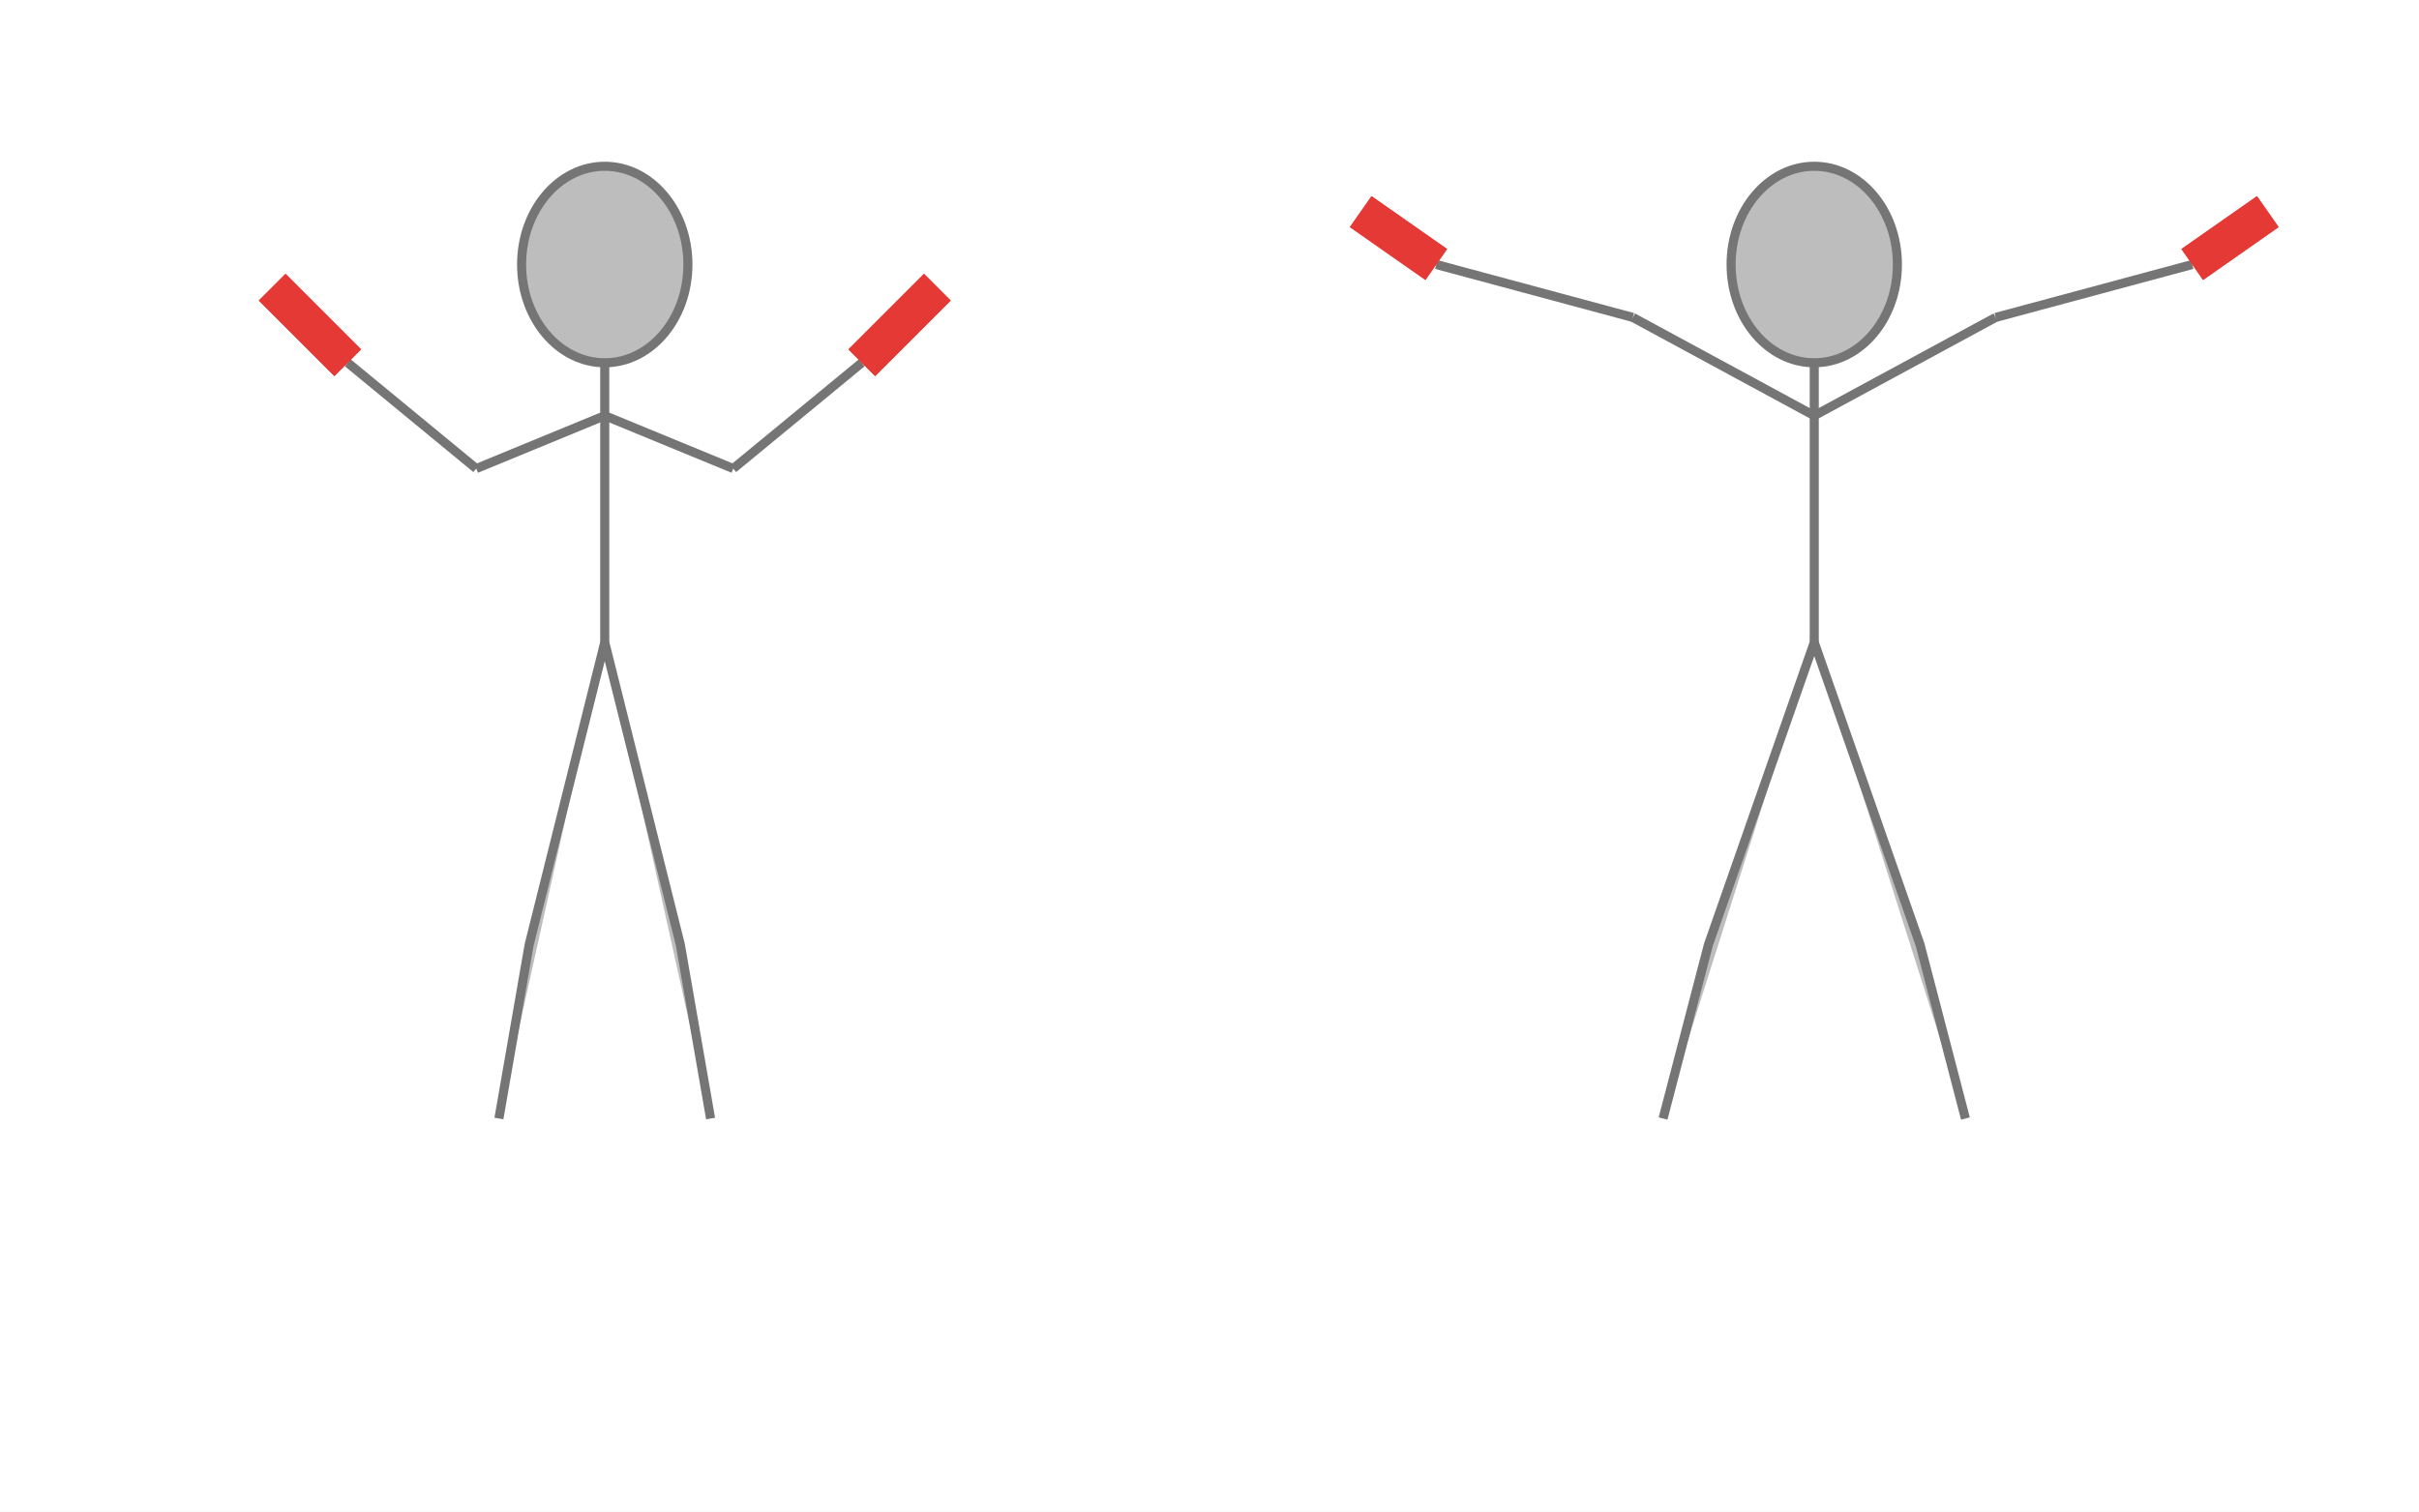
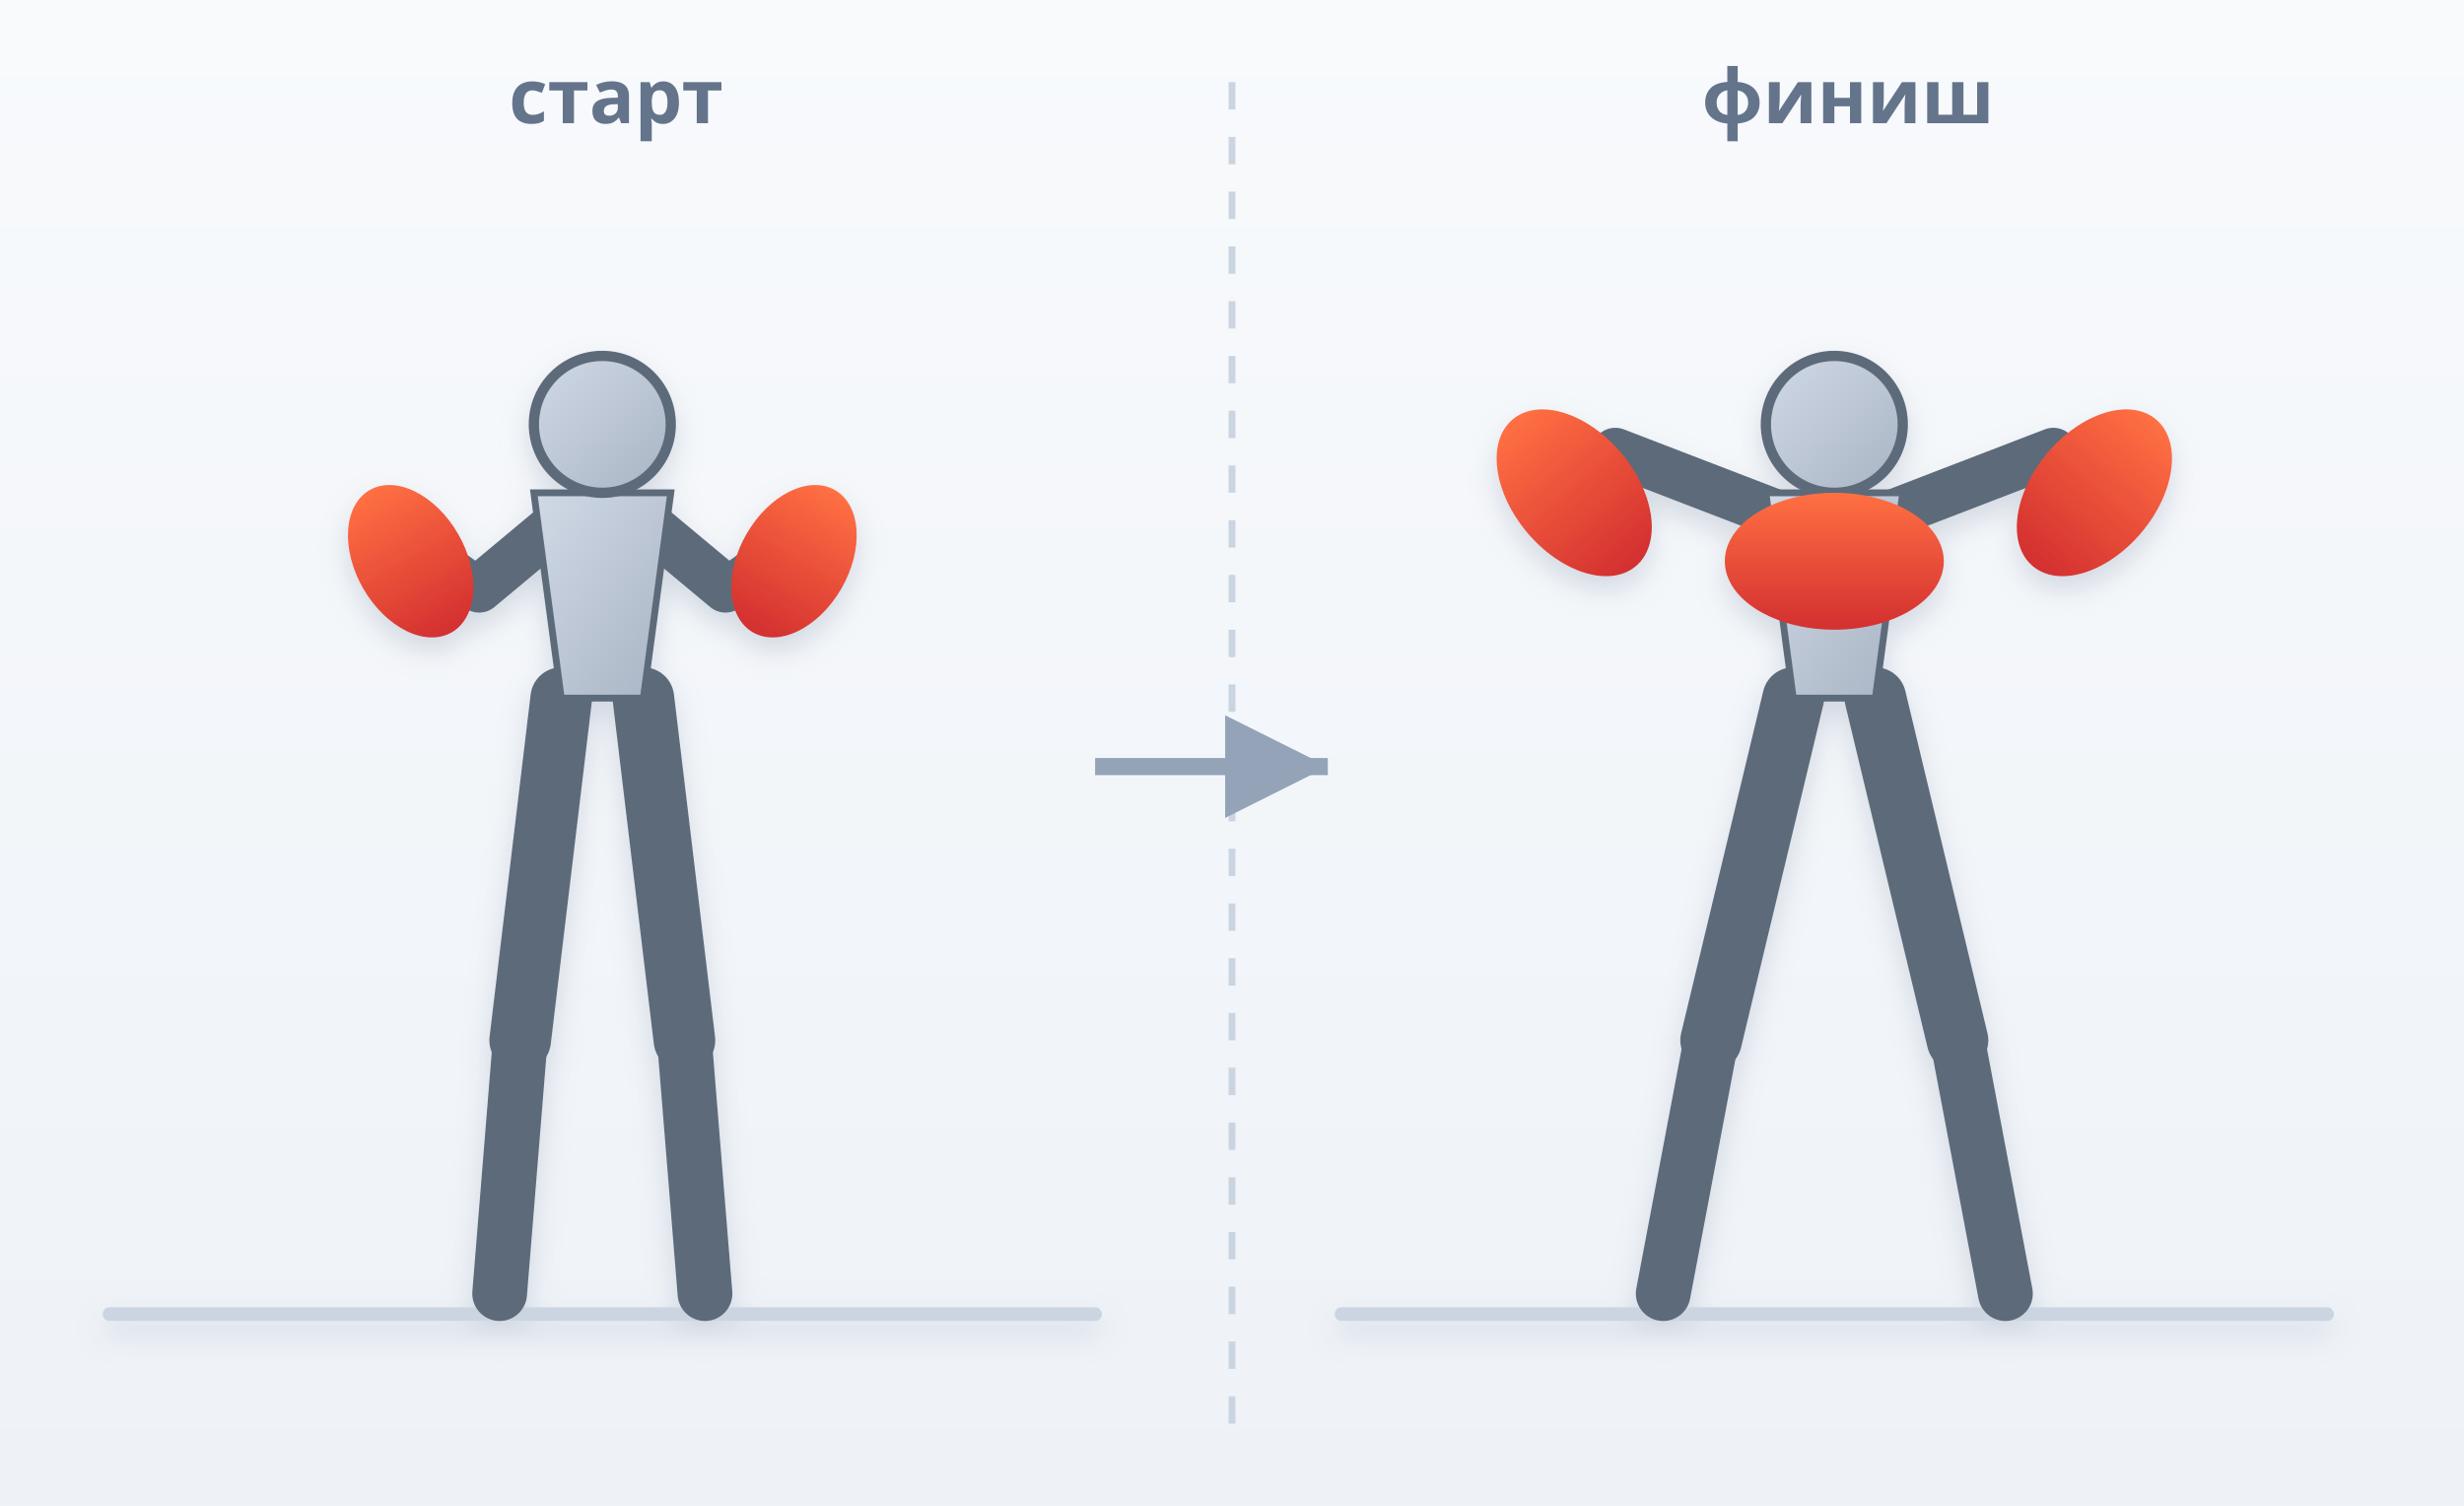
- <svg xmlns="http://www.w3.org/2000/svg" viewBox="0 0 320 200" role="img" aria-label="Jumping jack">
-   <rect width="320" height="200" fill="#ffffff" />
-   <g transform="translate(8,0)">
-     <g fill="#bdbdbd" stroke="#757575" stroke-width="1.2" stroke-linejoin="round">
-       <ellipse cx="72" cy="35" rx="11" ry="13" />
-       <path d="M72 48 L72 85" />
-       <path d="M72 55 L55 62 M72 55 L89 62" />
-       <path d="M55 62 L38 48 M89 62 L106 48" />
-       <path d="M72 85 L62 125 L58 148" />
-       <path d="M72 85 L82 125 L86 148" />
-     </g>
-     <g fill="#e53935" opacity="0.9">
-       <path d="M38 48 L28 38" stroke="#e53935" stroke-width="5" fill="none" />
-       <path d="M106 48 L116 38" stroke="#e53935" stroke-width="5" fill="none" />
-     </g>
-     <g fill="rgba(229,57,53,0.35)">
-       <path d="M38 48 L28 38" stroke="#e53935" stroke-width="5" fill="none" />
-       <path d="M106 48 L116 38" stroke="#e53935" stroke-width="5" fill="none" />
-     </g>
+ <svg xmlns="http://www.w3.org/2000/svg" viewBox="0 0 360 220" role="img" aria-label="Jumping jack">
+   <defs>
+     <linearGradient id="bg" x1="0" y1="0" x2="0" y2="1">
+       <stop offset="0%" stop-color="#f8fafc" />
+       <stop offset="100%" stop-color="#eef2f7" />
+     </linearGradient>
+     <linearGradient id="skin" x1="0" y1="0" x2="1" y2="1">
+       <stop offset="0%" stop-color="#d1d9e6" />
+       <stop offset="100%" stop-color="#a8b4c4" />
+     </linearGradient>
+     <linearGradient id="muscle" x1="0" y1="0" x2="0" y2="1">
+       <stop offset="0%" stop-color="#ff7043" />
+       <stop offset="100%" stop-color="#d32f2f" />
+     </linearGradient>
+     <filter id="soft" x="-20%" y="-20%" width="140%" height="140%">
+       <feDropShadow dx="0" dy="2" stdDeviation="2" flood-color="#94a3b8" flood-opacity="0.35" />
+     </filter>
+     <marker id="arrow" markerWidth="8" markerHeight="8" refX="6" refY="3" orient="auto">
+       <path d="M0,0 L6,3 L0,6 Z" fill="#94a3b8" />
+     </marker>
+   </defs>
+   <rect width="360" height="220" fill="url(#bg)" />
+   <line x1="180" y1="12" x2="180" y2="208" stroke="#cbd5e1" stroke-width="1" stroke-dasharray="4 4" />
+   <text x="90" y="18" text-anchor="middle" font-family="system-ui,sans-serif" font-size="11" font-weight="600" fill="#64748b">старт</text>
+   <text x="270" y="18" text-anchor="middle" font-family="system-ui,sans-serif" font-size="11" font-weight="600" fill="#64748b">финиш</text>
+   <path d="M 160 112 L 194 112" stroke="#94a3b8" stroke-width="2.5" marker-end="url(#arrow)" />
+   <g transform="translate(8, 24)" filter="url(#soft)">
+     <line x1="8" y1="168" x2="152" y2="168" stroke="#cbd5e1" stroke-width="2" stroke-linecap="round" />
+     <line x1="74" y1="52" x2="62" y2="62" stroke="#5d6b7a" stroke-width="7" stroke-linecap="round" />
+     <line x1="86" y1="52" x2="98" y2="62" stroke="#5d6b7a" stroke-width="7" stroke-linecap="round" />
+     <line x1="62" y1="62" x2="48" y2="52" stroke="#5d6b7a" stroke-width="6" stroke-linecap="round" />
+     <line x1="98" y1="62" x2="112" y2="52" stroke="#5d6b7a" stroke-width="6" stroke-linecap="round" />
+     <line x1="74" y1="78" x2="68" y2="128" stroke="#5d6b7a" stroke-width="9" stroke-linecap="round" />
+     <line x1="86" y1="78" x2="92" y2="128" stroke="#5d6b7a" stroke-width="9" stroke-linecap="round" />
+     <line x1="68" y1="128" x2="65" y2="165" stroke="#5d6b7a" stroke-width="8" stroke-linecap="round" />
+     <line x1="92" y1="128" x2="95" y2="165" stroke="#5d6b7a" stroke-width="8" stroke-linecap="round" />
+     <path d="M70 48 L74 78 L86 78 L90 48 Z" fill="url(#skin)" stroke="#5d6b7a" />
+     <circle cx="80" cy="38" r="10" fill="url(#skin)" stroke="#5d6b7a" stroke-width="1.5" />
+     <ellipse cx="52" cy="58" rx="8" ry="12" fill="url(#muscle)" transform="rotate(-30 52 58)" />
+     <ellipse cx="108" cy="58" rx="8" ry="12" fill="url(#muscle)" transform="rotate(30 108 58)" />
  </g>
-   <g transform="translate(168,0)">
-     <g fill="#bdbdbd" stroke="#757575" stroke-width="1.2" stroke-linejoin="round">
-       <ellipse cx="72" cy="35" rx="11" ry="13" />
-       <path d="M72 48 L72 85" />
-       <path d="M72 55 L48 42 M72 55 L96 42" />
-       <path d="M48 42 L22 35 M96 42 L122 35" />
-       <path d="M72 85 L58 125 L52 148" />
-       <path d="M72 85 L86 125 L92 148" />
-     </g>
-     <g fill="#e53935" opacity="0.9">
-       <path d="M22 35 L12 28" stroke="#e53935" stroke-width="5" fill="none" />
-       <path d="M122 35 L132 28" stroke="#e53935" stroke-width="5" fill="none" />
-     </g>
-     <g fill="rgba(229,57,53,0.35)">
-       <path d="M22 35 L12 28" stroke="#e53935" stroke-width="5" fill="none" />
-       <path d="M122 35 L132 28" stroke="#e53935" stroke-width="5" fill="none" />
-     </g>
+   <g transform="translate(188, 24)" filter="url(#soft)">
+     <line x1="8" y1="168" x2="152" y2="168" stroke="#cbd5e1" stroke-width="2" stroke-linecap="round" />
+     <line x1="74" y1="52" x2="48" y2="42" stroke="#5d6b7a" stroke-width="7" stroke-linecap="round" />
+     <line x1="86" y1="52" x2="112" y2="42" stroke="#5d6b7a" stroke-width="7" stroke-linecap="round" />
+     <line x1="74" y1="78" x2="62" y2="128" stroke="#5d6b7a" stroke-width="9" stroke-linecap="round" />
+     <line x1="86" y1="78" x2="98" y2="128" stroke="#5d6b7a" stroke-width="9" stroke-linecap="round" />
+     <line x1="62" y1="128" x2="55" y2="165" stroke="#5d6b7a" stroke-width="8" stroke-linecap="round" />
+     <line x1="98" y1="128" x2="105" y2="165" stroke="#5d6b7a" stroke-width="8" stroke-linecap="round" />
+     <path d="M70 48 L74 78 L86 78 L90 48 Z" fill="url(#skin)" stroke="#5d6b7a" />
+     <circle cx="80" cy="38" r="10" fill="url(#skin)" stroke="#5d6b7a" stroke-width="1.5" />
+     <ellipse cx="42" cy="48" rx="9" ry="14" fill="url(#muscle)" transform="rotate(-40 42 48)" />
+     <ellipse cx="118" cy="48" rx="9" ry="14" fill="url(#muscle)" transform="rotate(40 118 48)" />
+     <ellipse cx="80" cy="58" rx="16" ry="10" fill="url(#muscle)" transform="rotate(0 80 58)" />
  </g>
</svg>
